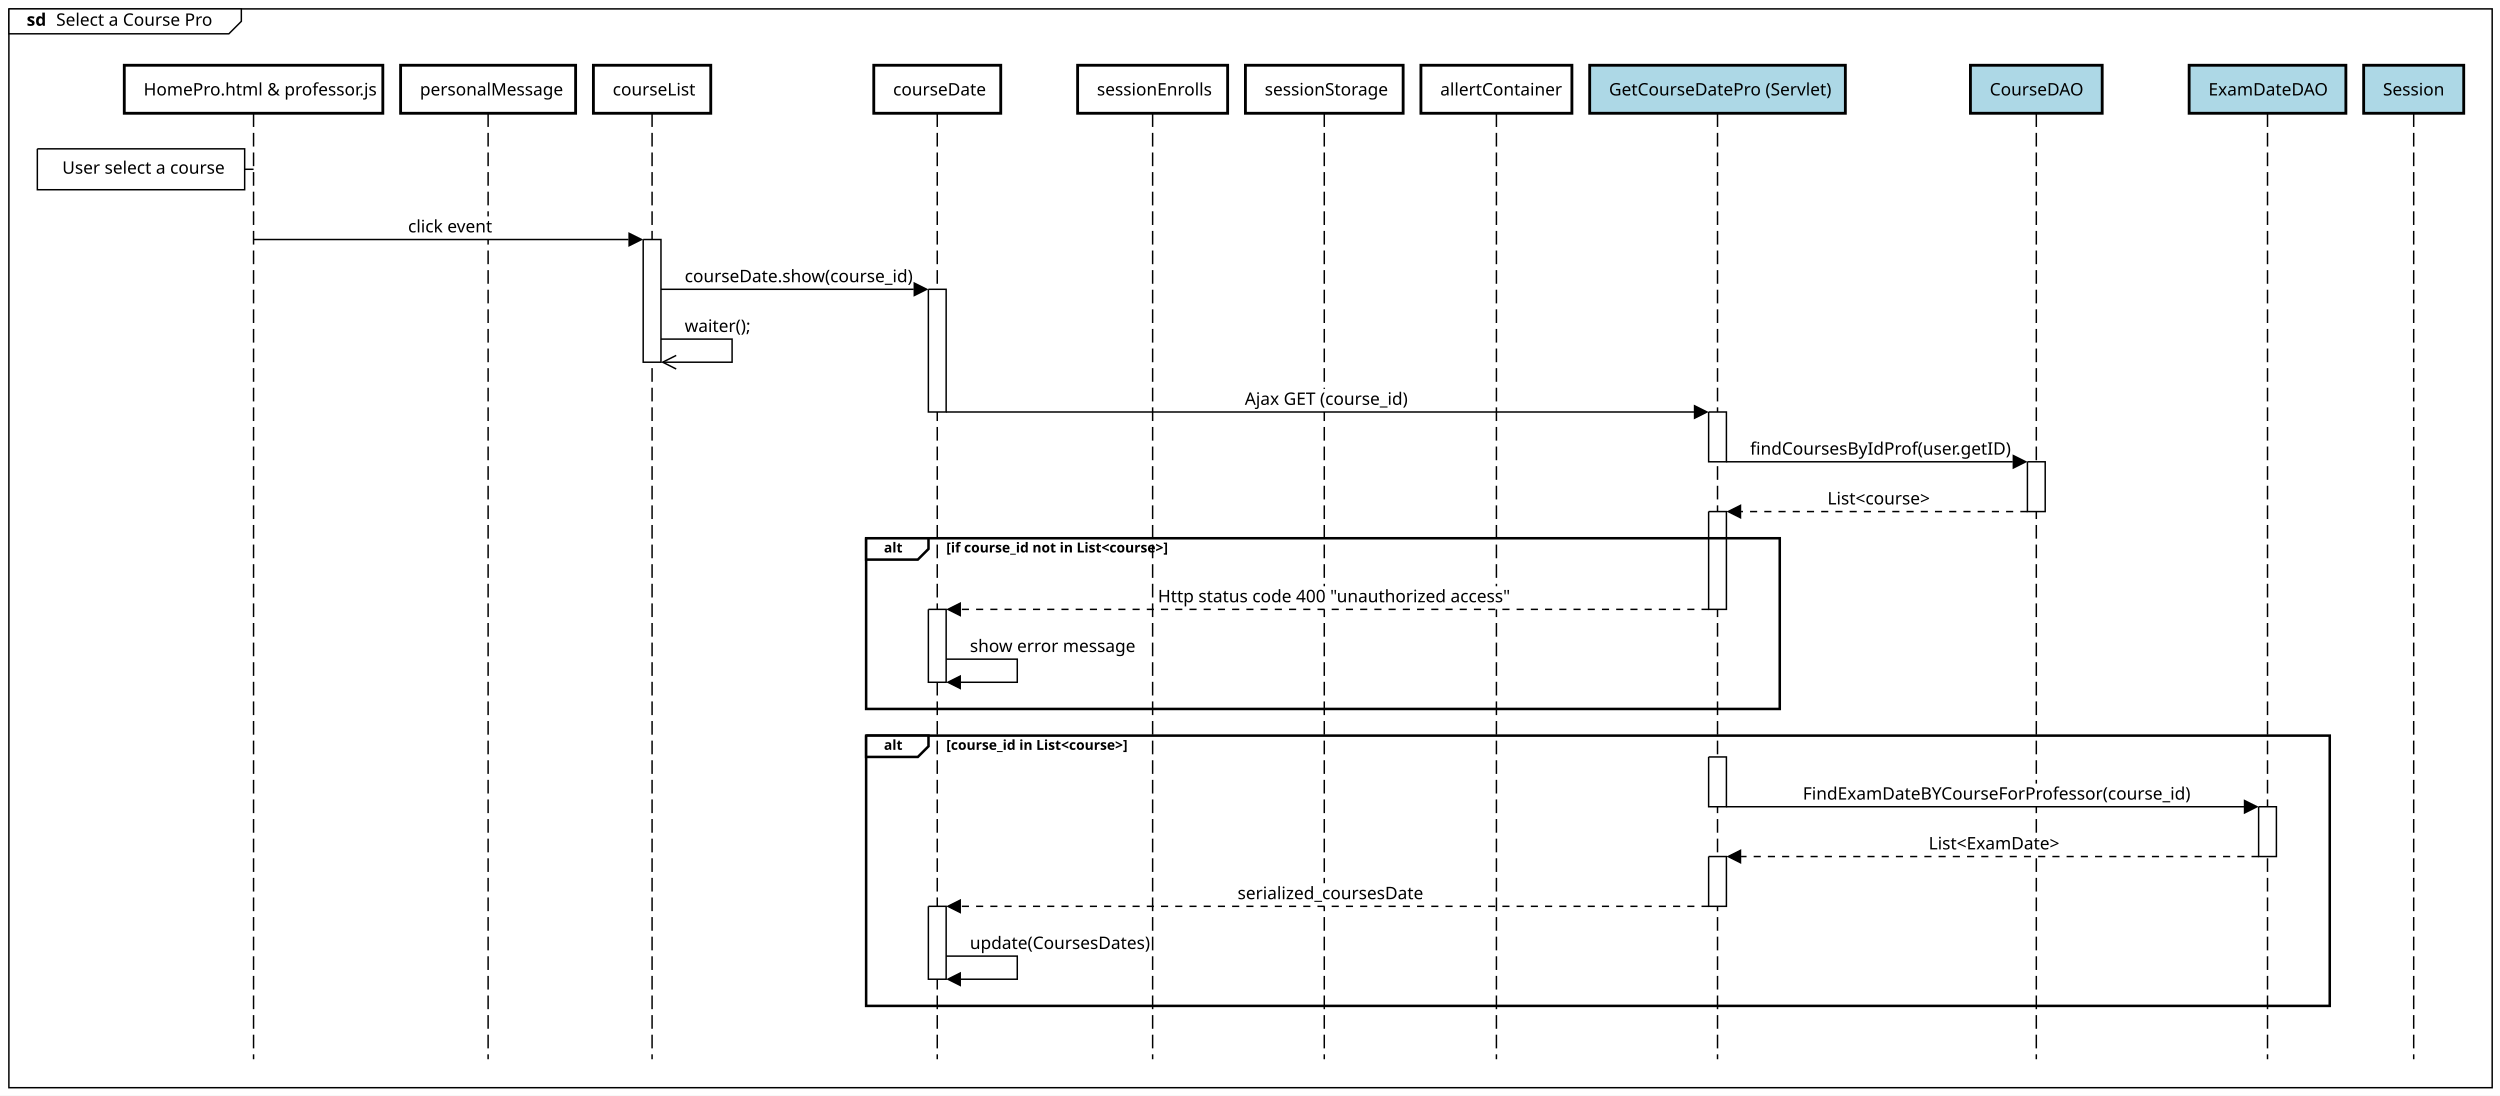
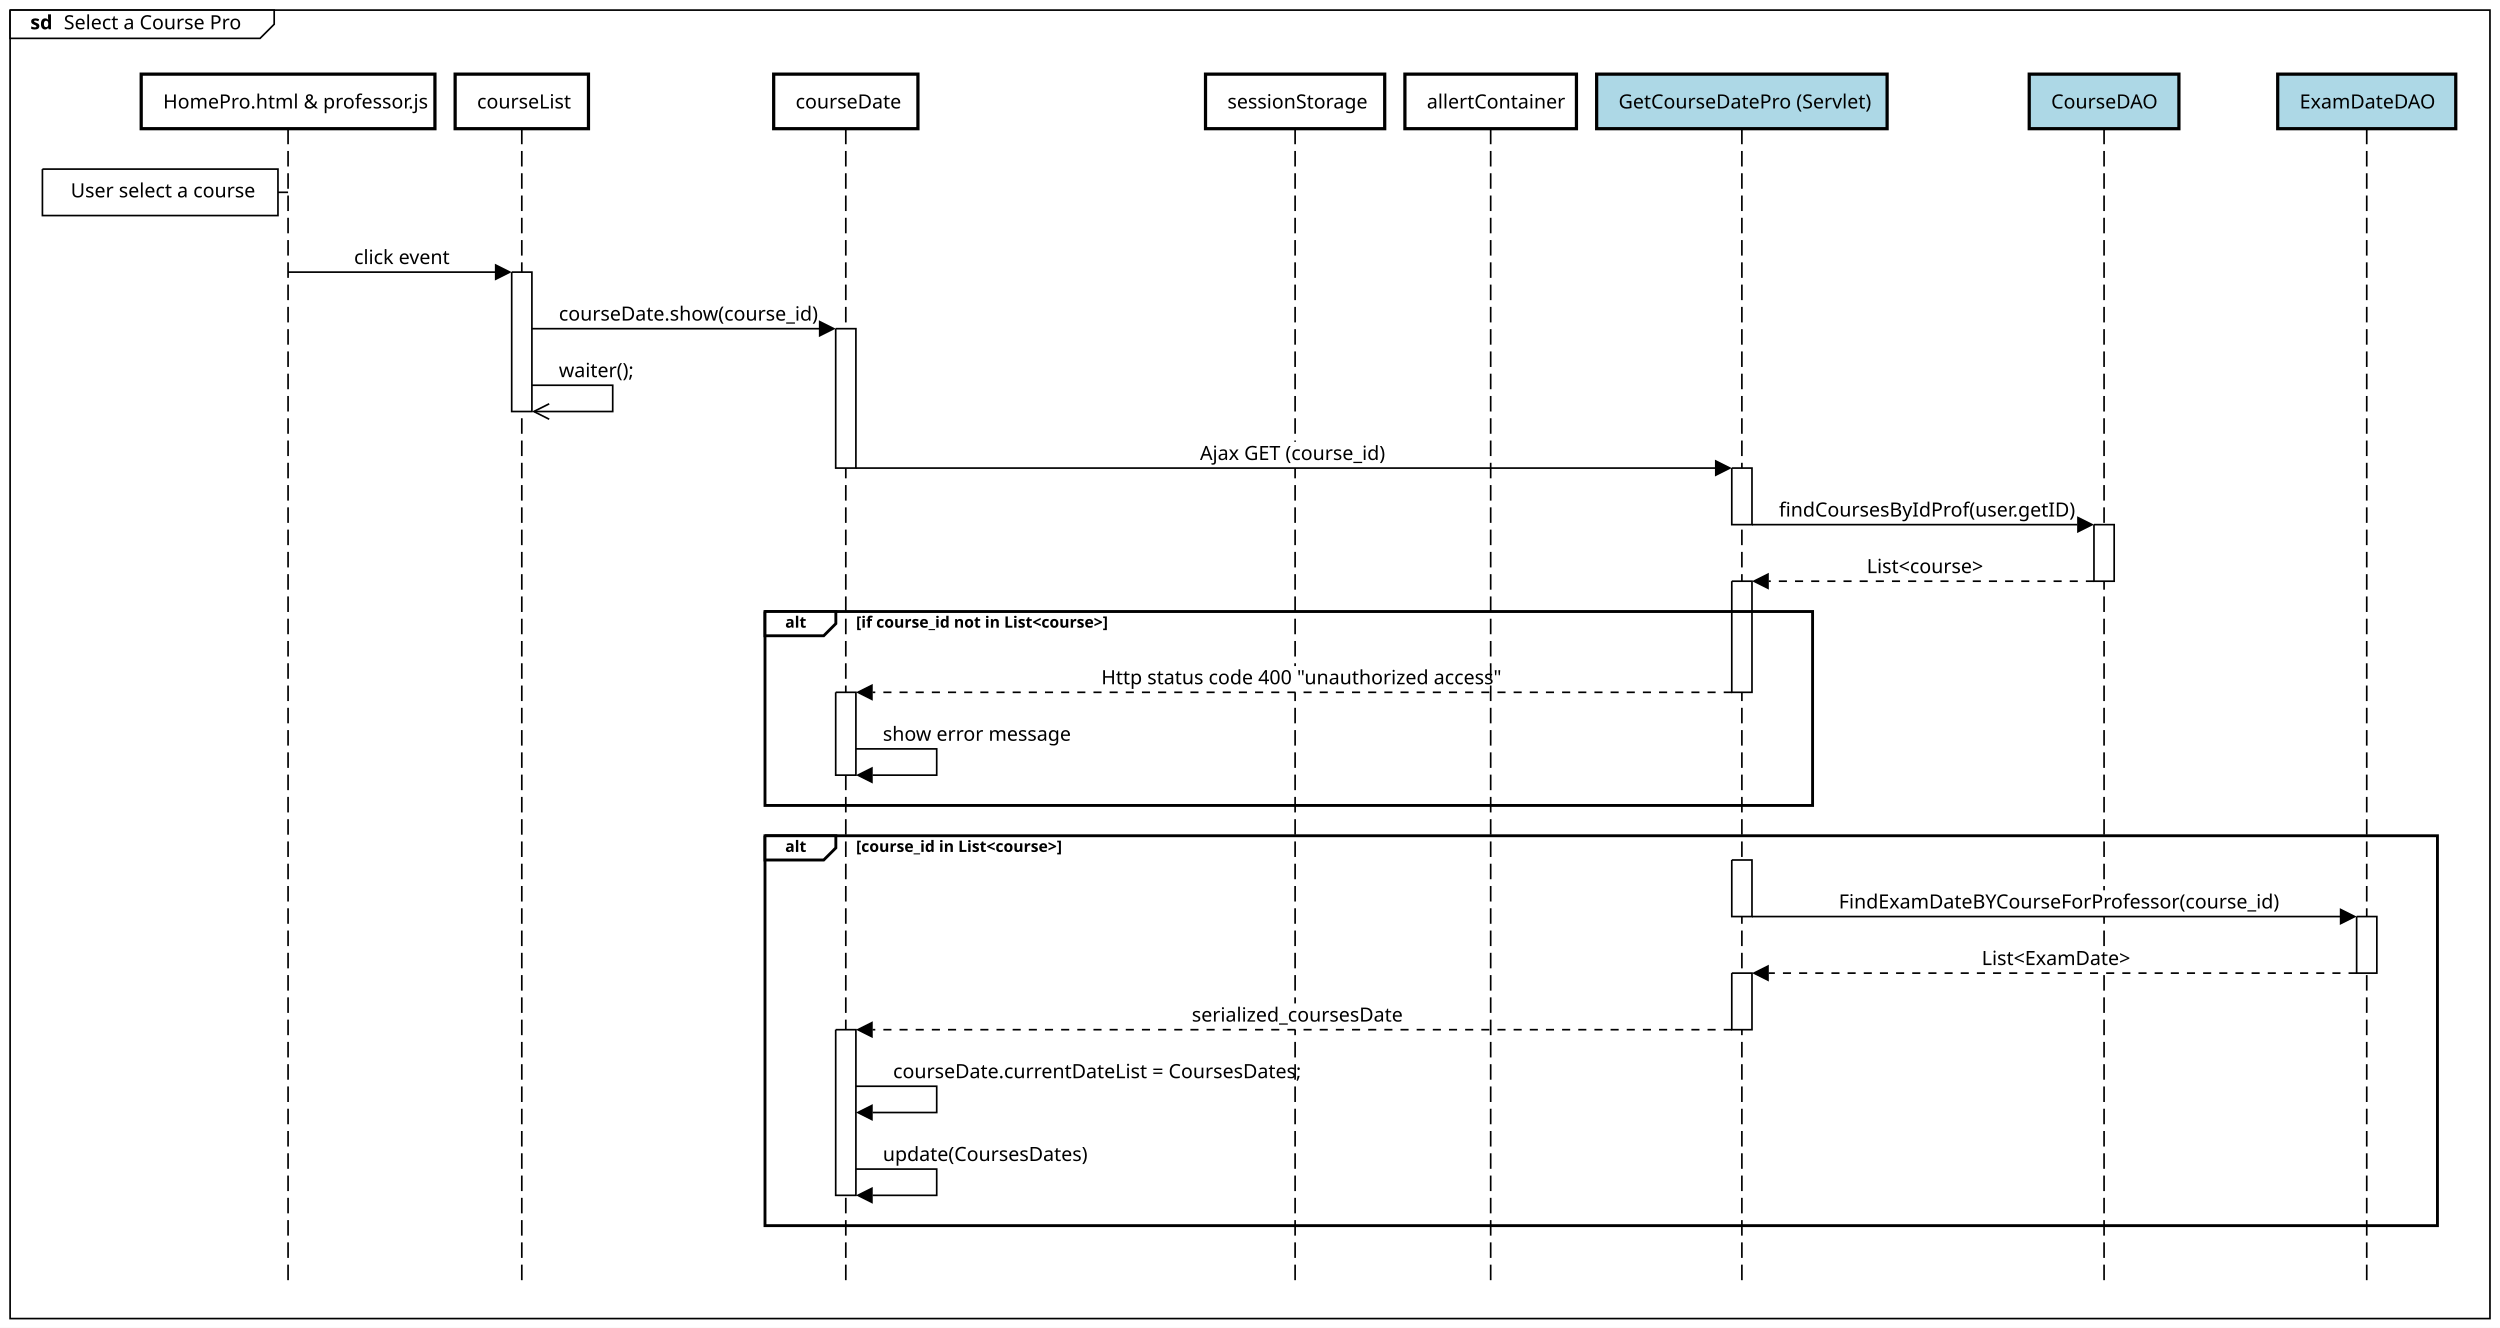
- <svg xmlns="http://www.w3.org/2000/svg" version="1.1" width="2120" height="929">
+ <svg xmlns="http://www.w3.org/2000/svg" version="1.1" width="1866" height="991">
  <defs />
  <g>
    <g />
    <g />
    <g />
    <g />
    <g />
    <g />
    <g />
    <g />
    <g />
    <g />
    <g />
    <g />
    <g />
+     <g />
    <g>
-       <rect fill="white" stroke="none" x="0" y="0" width="2120" height="929" />
+       <rect fill="white" stroke="none" x="0" y="0" width="1866" height="991" />
    </g>
    <g />
    <g>
-       <path fill="none" stroke="black" paint-order="fill stroke markers" d=" M 215.013 96.051 L 215.013 898.235" stroke-miterlimit="10" stroke-width="1.257" stroke-dasharray="11.599,5.026" />
-       <path fill="none" stroke="black" paint-order="fill stroke markers" d=" M 413.919 96.051 L 413.919 898.235" stroke-miterlimit="10" stroke-width="1.257" stroke-dasharray="11.599,5.026" />
-       <path fill="none" stroke="black" paint-order="fill stroke markers" d=" M 552.962 96.051 L 552.962 898.235" stroke-miterlimit="10" stroke-width="1.257" stroke-dasharray="11.599,5.026" />
-       <path fill="none" stroke="black" paint-order="fill stroke markers" d=" M 794.795 96.051 L 794.795 898.235" stroke-miterlimit="10" stroke-width="1.257" stroke-dasharray="11.599,5.026" />
-       <path fill="none" stroke="black" paint-order="fill stroke markers" d=" M 977.429 96.051 L 977.429 898.235" stroke-miterlimit="10" stroke-width="1.257" stroke-dasharray="11.599,5.026" />
-       <path fill="none" stroke="black" paint-order="fill stroke markers" d=" M 1122.988 96.051 L 1122.988 898.235" stroke-miterlimit="10" stroke-width="1.257" stroke-dasharray="11.599,5.026" />
-       <path fill="none" stroke="black" paint-order="fill stroke markers" d=" M 1268.958 96.051 L 1268.958 898.235" stroke-miterlimit="10" stroke-width="1.257" stroke-dasharray="11.599,5.026" />
-       <path fill="none" stroke="black" paint-order="fill stroke markers" d=" M 1456.457 96.051 L 1456.457 898.235" stroke-miterlimit="10" stroke-width="1.257" stroke-dasharray="11.599,5.026" />
-       <path fill="none" stroke="black" paint-order="fill stroke markers" d=" M 1726.794 96.051 L 1726.794 898.235" stroke-miterlimit="10" stroke-width="1.257" stroke-dasharray="11.599,5.026" />
-       <path fill="none" stroke="black" paint-order="fill stroke markers" d=" M 1922.849 96.051 L 1922.849 898.235" stroke-miterlimit="10" stroke-width="1.257" stroke-dasharray="11.599,5.026" />
-       <path fill="none" stroke="black" paint-order="fill stroke markers" d=" M 2046.81 96.051 L 2046.81 898.235" stroke-miterlimit="10" stroke-width="1.257" stroke-dasharray="11.599,5.026" />
+       <path fill="none" stroke="black" paint-order="fill stroke markers" d=" M 215.013 96.051 L 215.013 960.058" stroke-miterlimit="10" stroke-width="1.257" stroke-dasharray="11.599,5.026" />
+       <path fill="none" stroke="black" paint-order="fill stroke markers" d=" M 389.473 96.051 L 389.473 960.058" stroke-miterlimit="10" stroke-width="1.257" stroke-dasharray="11.599,5.026" />
+       <path fill="none" stroke="black" paint-order="fill stroke markers" d=" M 631.306 96.051 L 631.306 960.058" stroke-miterlimit="10" stroke-width="1.257" stroke-dasharray="11.599,5.026" />
+       <path fill="none" stroke="black" paint-order="fill stroke markers" d=" M 966.671 96.051 L 966.671 960.058" stroke-miterlimit="10" stroke-width="1.257" stroke-dasharray="11.599,5.026" />
+       <path fill="none" stroke="black" paint-order="fill stroke markers" d=" M 1112.641 96.051 L 1112.641 960.058" stroke-miterlimit="10" stroke-width="1.257" stroke-dasharray="11.599,5.026" />
+       <path fill="none" stroke="black" paint-order="fill stroke markers" d=" M 1300.14 96.051 L 1300.14 960.058" stroke-miterlimit="10" stroke-width="1.257" stroke-dasharray="11.599,5.026" />
+       <path fill="none" stroke="black" paint-order="fill stroke markers" d=" M 1570.477 96.051 L 1570.477 960.058" stroke-miterlimit="10" stroke-width="1.257" stroke-dasharray="11.599,5.026" />
+       <path fill="none" stroke="black" paint-order="fill stroke markers" d=" M 1766.532 96.051 L 1766.532 960.058" stroke-miterlimit="10" stroke-width="1.257" stroke-dasharray="11.599,5.026" />
    </g>
    <g>
      <path fill="none" stroke="none" />
      <g>
        <path fill="white" stroke="black" paint-order="fill stroke markers" d=" M 105.391 55.339 L 324.635 55.339 L 324.635 96.051 L 105.391 96.051 L 105.391 55.339 Z" stroke-miterlimit="10" stroke-width="2.413" stroke-dasharray="" />
      </g>
      <g>
        <g />
        <text fill="black" stroke="none" font-family="sans-serif" font-size="11pt" font-style="normal" font-weight="normal" text-decoration="normal" x="121.751" y="80.972" text-anchor="start" dominant-baseline="alphabetic" xml:space="preserve">HomePro.html &amp; professor.js</text>
      </g>
      <path fill="none" stroke="none" />
      <g>
-         <path fill="white" stroke="black" paint-order="fill stroke markers" d=" M 339.713 55.339 L 488.124 55.339 L 488.124 96.051 L 339.713 96.051 L 339.713 55.339 Z" stroke-miterlimit="10" stroke-width="2.413" stroke-dasharray="" />
-       </g>
-       <g>
-         <g />
-         <text fill="black" stroke="none" font-family="sans-serif" font-size="11pt" font-style="normal" font-weight="normal" text-decoration="normal" x="356.074" y="80.972" text-anchor="start" dominant-baseline="alphabetic" xml:space="preserve">personalMessage</text>
-       </g>
-       <path fill="none" stroke="none" />
-       <g>
-         <path fill="white" stroke="black" paint-order="fill stroke markers" d=" M 503.203 55.339 L 602.721 55.339 L 602.721 96.051 L 503.203 96.051 L 503.203 55.339 Z" stroke-miterlimit="10" stroke-width="2.413" stroke-dasharray="" />
-       </g>
-       <g>
-         <g />
-         <text fill="black" stroke="none" font-family="sans-serif" font-size="11pt" font-style="normal" font-weight="normal" text-decoration="normal" x="519.563" y="80.972" text-anchor="start" dominant-baseline="alphabetic" xml:space="preserve">courseList</text>
-       </g>
-       <path fill="none" stroke="none" />
-       <g>
-         <path fill="white" stroke="black" paint-order="fill stroke markers" d=" M 740.961 55.339 L 848.63 55.339 L 848.63 96.051 L 740.961 96.051 L 740.961 55.339 Z" stroke-miterlimit="10" stroke-width="2.413" stroke-dasharray="" />
-       </g>
-       <g>
-         <g />
-         <text fill="black" stroke="none" font-family="sans-serif" font-size="11pt" font-style="normal" font-weight="normal" text-decoration="normal" x="757.321" y="80.972" text-anchor="start" dominant-baseline="alphabetic" xml:space="preserve">courseDate</text>
-       </g>
-       <path fill="none" stroke="none" />
-       <g>
-         <path fill="white" stroke="black" paint-order="fill stroke markers" d=" M 913.822 55.339 L 1041.035 55.339 L 1041.035 96.051 L 913.822 96.051 L 913.822 55.339 Z" stroke-miterlimit="10" stroke-width="2.413" stroke-dasharray="" />
-       </g>
-       <g>
-         <g />
-         <text fill="black" stroke="none" font-family="sans-serif" font-size="11pt" font-style="normal" font-weight="normal" text-decoration="normal" x="930.182" y="80.972" text-anchor="start" dominant-baseline="alphabetic" xml:space="preserve">sessionEnrolls</text>
-       </g>
-       <path fill="none" stroke="none" />
-       <g>
-         <path fill="white" stroke="black" paint-order="fill stroke markers" d=" M 1056.114 55.339 L 1189.861 55.339 L 1189.861 96.051 L 1056.114 96.051 L 1056.114 55.339 Z" stroke-miterlimit="10" stroke-width="2.413" stroke-dasharray="" />
-       </g>
-       <g>
-         <g />
-         <text fill="black" stroke="none" font-family="sans-serif" font-size="11pt" font-style="normal" font-weight="normal" text-decoration="normal" x="1072.474" y="80.972" text-anchor="start" dominant-baseline="alphabetic" xml:space="preserve">sessionStorage</text>
-       </g>
-       <path fill="none" stroke="none" />
-       <g>
-         <path fill="white" stroke="black" paint-order="fill stroke markers" d=" M 1204.94 55.339 L 1332.976 55.339 L 1332.976 96.051 L 1204.94 96.051 L 1204.94 55.339 Z" stroke-miterlimit="10" stroke-width="2.413" stroke-dasharray="" />
-       </g>
-       <g>
-         <g />
-         <text fill="black" stroke="none" font-family="sans-serif" font-size="11pt" font-style="normal" font-weight="normal" text-decoration="normal" x="1221.3" y="80.972" text-anchor="start" dominant-baseline="alphabetic" xml:space="preserve">allertContainer</text>
-       </g>
-       <path fill="none" stroke="none" />
-       <g>
-         <path fill="lightblue" stroke="black" paint-order="fill stroke markers" d=" M 1348.055 55.339 L 1564.859 55.339 L 1564.859 96.051 L 1348.055 96.051 L 1348.055 55.339 Z" stroke-miterlimit="10" stroke-width="2.413" stroke-dasharray="" />
-       </g>
-       <g>
-         <g />
-         <text fill="black" stroke="none" font-family="sans-serif" font-size="11pt" font-style="normal" font-weight="normal" text-decoration="normal" x="1364.415" y="80.972" text-anchor="start" dominant-baseline="alphabetic" xml:space="preserve">GetCourseDatePro (Servlet)</text>
-       </g>
-       <path fill="none" stroke="none" />
-       <g>
-         <path fill="lightblue" stroke="black" paint-order="fill stroke markers" d=" M 1670.931 55.339 L 1782.658 55.339 L 1782.658 96.051 L 1670.931 96.051 L 1670.931 55.339 Z" stroke-miterlimit="10" stroke-width="2.413" stroke-dasharray="" />
-       </g>
-       <g>
-         <g />
-         <text fill="black" stroke="none" font-family="sans-serif" font-size="11pt" font-style="normal" font-weight="normal" text-decoration="normal" x="1687.291" y="80.972" text-anchor="start" dominant-baseline="alphabetic" xml:space="preserve">CourseDAO</text>
-       </g>
-       <path fill="none" stroke="none" />
-       <g>
-         <path fill="lightblue" stroke="black" paint-order="fill stroke markers" d=" M 1856.398 55.339 L 1989.301 55.339 L 1989.301 96.051 L 1856.398 96.051 L 1856.398 55.339 Z" stroke-miterlimit="10" stroke-width="2.413" stroke-dasharray="" />
-       </g>
-       <g>
-         <g />
-         <text fill="black" stroke="none" font-family="sans-serif" font-size="11pt" font-style="normal" font-weight="normal" text-decoration="normal" x="1872.758" y="80.972" text-anchor="start" dominant-baseline="alphabetic" xml:space="preserve">ExamDateDAO</text>
-       </g>
-       <path fill="none" stroke="none" />
-       <g>
-         <path fill="lightblue" stroke="black" paint-order="fill stroke markers" d=" M 2004.379 55.339 L 2089.241 55.339 L 2089.241 96.051 L 2004.379 96.051 L 2004.379 55.339 Z" stroke-miterlimit="10" stroke-width="2.413" stroke-dasharray="" />
-       </g>
-       <g>
-         <g />
-         <text fill="black" stroke="none" font-family="sans-serif" font-size="11pt" font-style="normal" font-weight="normal" text-decoration="normal" x="2020.74" y="80.972" text-anchor="start" dominant-baseline="alphabetic" xml:space="preserve">Session</text>
+         <path fill="white" stroke="black" paint-order="fill stroke markers" d=" M 339.713 55.339 L 439.232 55.339 L 439.232 96.051 L 339.713 96.051 L 339.713 55.339 Z" stroke-miterlimit="10" stroke-width="2.413" stroke-dasharray="" />
+       </g>
+       <g>
+         <g />
+         <text fill="black" stroke="none" font-family="sans-serif" font-size="11pt" font-style="normal" font-weight="normal" text-decoration="normal" x="356.074" y="80.972" text-anchor="start" dominant-baseline="alphabetic" xml:space="preserve">courseList</text>
+       </g>
+       <path fill="none" stroke="none" />
+       <g>
+         <path fill="white" stroke="black" paint-order="fill stroke markers" d=" M 577.471 55.339 L 685.141 55.339 L 685.141 96.051 L 577.471 96.051 L 577.471 55.339 Z" stroke-miterlimit="10" stroke-width="2.413" stroke-dasharray="" />
+       </g>
+       <g>
+         <g />
+         <text fill="black" stroke="none" font-family="sans-serif" font-size="11pt" font-style="normal" font-weight="normal" text-decoration="normal" x="593.832" y="80.972" text-anchor="start" dominant-baseline="alphabetic" xml:space="preserve">courseDate</text>
+       </g>
+       <path fill="none" stroke="none" />
+       <g>
+         <path fill="white" stroke="black" paint-order="fill stroke markers" d=" M 899.797 55.339 L 1033.544 55.339 L 1033.544 96.051 L 899.797 96.051 L 899.797 55.339 Z" stroke-miterlimit="10" stroke-width="2.413" stroke-dasharray="" />
+       </g>
+       <g>
+         <g />
+         <text fill="black" stroke="none" font-family="sans-serif" font-size="11pt" font-style="normal" font-weight="normal" text-decoration="normal" x="916.158" y="80.972" text-anchor="start" dominant-baseline="alphabetic" xml:space="preserve">sessionStorage</text>
+       </g>
+       <path fill="none" stroke="none" />
+       <g>
+         <path fill="white" stroke="black" paint-order="fill stroke markers" d=" M 1048.623 55.339 L 1176.659 55.339 L 1176.659 96.051 L 1048.623 96.051 L 1048.623 55.339 Z" stroke-miterlimit="10" stroke-width="2.413" stroke-dasharray="" />
+       </g>
+       <g>
+         <g />
+         <text fill="black" stroke="none" font-family="sans-serif" font-size="11pt" font-style="normal" font-weight="normal" text-decoration="normal" x="1064.983" y="80.972" text-anchor="start" dominant-baseline="alphabetic" xml:space="preserve">allertContainer</text>
+       </g>
+       <path fill="none" stroke="none" />
+       <g>
+         <path fill="lightblue" stroke="black" paint-order="fill stroke markers" d=" M 1191.738 55.339 L 1408.542 55.339 L 1408.542 96.051 L 1191.738 96.051 L 1191.738 55.339 Z" stroke-miterlimit="10" stroke-width="2.413" stroke-dasharray="" />
+       </g>
+       <g>
+         <g />
+         <text fill="black" stroke="none" font-family="sans-serif" font-size="11pt" font-style="normal" font-weight="normal" text-decoration="normal" x="1208.098" y="80.972" text-anchor="start" dominant-baseline="alphabetic" xml:space="preserve">GetCourseDatePro (Servlet)</text>
+       </g>
+       <path fill="none" stroke="none" />
+       <g>
+         <path fill="lightblue" stroke="black" paint-order="fill stroke markers" d=" M 1514.614 55.339 L 1626.341 55.339 L 1626.341 96.051 L 1514.614 96.051 L 1514.614 55.339 Z" stroke-miterlimit="10" stroke-width="2.413" stroke-dasharray="" />
+       </g>
+       <g>
+         <g />
+         <text fill="black" stroke="none" font-family="sans-serif" font-size="11pt" font-style="normal" font-weight="normal" text-decoration="normal" x="1530.974" y="80.972" text-anchor="start" dominant-baseline="alphabetic" xml:space="preserve">CourseDAO</text>
+       </g>
+       <path fill="none" stroke="none" />
+       <g>
+         <path fill="lightblue" stroke="black" paint-order="fill stroke markers" d=" M 1700.081 55.339 L 1832.984 55.339 L 1832.984 96.051 L 1700.081 96.051 L 1700.081 55.339 Z" stroke-miterlimit="10" stroke-width="2.413" stroke-dasharray="" />
+       </g>
+       <g>
+         <g />
+         <text fill="black" stroke="none" font-family="sans-serif" font-size="11pt" font-style="normal" font-weight="normal" text-decoration="normal" x="1716.441" y="80.972" text-anchor="start" dominant-baseline="alphabetic" xml:space="preserve">ExamDateDAO</text>
      </g>
    </g>
    <g>
-       <path fill="white" stroke="black" paint-order="fill stroke markers" d=" M 545.422 203.109 L 560.501 203.109 L 560.501 307.152 L 545.422 307.152 L 545.422 203.109" stroke-miterlimit="10" stroke-width="1.257" stroke-dasharray="" />
-       <path fill="white" stroke="black" paint-order="fill stroke markers" d=" M 787.256 245.33 L 802.335 245.33 L 802.335 349.372 L 787.256 349.372 L 787.256 245.33" stroke-miterlimit="10" stroke-width="1.257" stroke-dasharray="" />
-       <path fill="white" stroke="black" paint-order="fill stroke markers" d=" M 1448.918 349.372 L 1463.996 349.372 L 1463.996 391.593 L 1448.918 391.593 L 1448.918 349.372" stroke-miterlimit="10" stroke-width="1.257" stroke-dasharray="" />
-       <path fill="white" stroke="black" paint-order="fill stroke markers" d=" M 1719.255 391.593 L 1734.333 391.593 L 1734.333 433.813 L 1719.255 433.813 L 1719.255 391.593" stroke-miterlimit="10" stroke-width="1.257" stroke-dasharray="" />
-       <path fill="white" stroke="black" paint-order="fill stroke markers" d=" M 1448.918 433.813 L 1463.996 433.813 L 1463.996 516.745 L 1448.918 516.745 L 1448.918 433.813" stroke-miterlimit="10" stroke-width="1.257" stroke-dasharray="" />
-       <path fill="white" stroke="black" paint-order="fill stroke markers" d=" M 787.256 516.745 L 802.335 516.745 L 802.335 578.568 L 787.256 578.568 L 787.256 516.745" stroke-miterlimit="10" stroke-width="1.257" stroke-dasharray="" />
-       <path fill="white" stroke="black" paint-order="fill stroke markers" d=" M 1448.918 641.898 L 1463.996 641.898 L 1463.996 684.118 L 1448.918 684.118 L 1448.918 641.898" stroke-miterlimit="10" stroke-width="1.257" stroke-dasharray="" />
-       <path fill="white" stroke="black" paint-order="fill stroke markers" d=" M 1915.31 684.118 L 1930.389 684.118 L 1930.389 726.339 L 1915.31 726.339 L 1915.31 684.118" stroke-miterlimit="10" stroke-width="1.257" stroke-dasharray="" />
-       <path fill="white" stroke="black" paint-order="fill stroke markers" d=" M 1448.918 726.339 L 1463.996 726.339 L 1463.996 768.559 L 1448.918 768.559 L 1448.918 726.339" stroke-miterlimit="10" stroke-width="1.257" stroke-dasharray="" />
-       <path fill="white" stroke="black" paint-order="fill stroke markers" d=" M 787.256 768.559 L 802.335 768.559 L 802.335 830.381 L 787.256 830.381 L 787.256 768.559" stroke-miterlimit="10" stroke-width="1.257" stroke-dasharray="" />
-       <g>
-         <g />
-         <g />
-         <path fill="none" stroke="black" paint-order="fill stroke markers" d=" M 7.539 7.539 L 2113.367 7.539 L 2113.367 922.361 L 7.539 922.361 L 7.539 7.539 Z" stroke-miterlimit="10" stroke-width="1.257" stroke-dasharray="" />
+       <path fill="white" stroke="black" paint-order="fill stroke markers" d=" M 381.933 203.109 L 397.012 203.109 L 397.012 307.152 L 381.933 307.152 L 381.933 203.109" stroke-miterlimit="10" stroke-width="1.257" stroke-dasharray="" />
+       <path fill="white" stroke="black" paint-order="fill stroke markers" d=" M 623.767 245.33 L 638.845 245.33 L 638.845 349.372 L 623.767 349.372 L 623.767 245.33" stroke-miterlimit="10" stroke-width="1.257" stroke-dasharray="" />
+       <path fill="white" stroke="black" paint-order="fill stroke markers" d=" M 1292.601 349.372 L 1307.679 349.372 L 1307.679 391.593 L 1292.601 391.593 L 1292.601 349.372" stroke-miterlimit="10" stroke-width="1.257" stroke-dasharray="" />
+       <path fill="white" stroke="black" paint-order="fill stroke markers" d=" M 1562.938 391.593 L 1578.017 391.593 L 1578.017 433.813 L 1562.938 433.813 L 1562.938 391.593" stroke-miterlimit="10" stroke-width="1.257" stroke-dasharray="" />
+       <path fill="white" stroke="black" paint-order="fill stroke markers" d=" M 1292.601 433.813 L 1307.679 433.813 L 1307.679 516.745 L 1292.601 516.745 L 1292.601 433.813" stroke-miterlimit="10" stroke-width="1.257" stroke-dasharray="" />
+       <path fill="white" stroke="black" paint-order="fill stroke markers" d=" M 623.767 516.745 L 638.845 516.745 L 638.845 578.568 L 623.767 578.568 L 623.767 516.745" stroke-miterlimit="10" stroke-width="1.257" stroke-dasharray="" />
+       <path fill="white" stroke="black" paint-order="fill stroke markers" d=" M 1292.601 641.898 L 1307.679 641.898 L 1307.679 684.118 L 1292.601 684.118 L 1292.601 641.898" stroke-miterlimit="10" stroke-width="1.257" stroke-dasharray="" />
+       <path fill="white" stroke="black" paint-order="fill stroke markers" d=" M 1758.993 684.118 L 1774.072 684.118 L 1774.072 726.339 L 1758.993 726.339 L 1758.993 684.118" stroke-miterlimit="10" stroke-width="1.257" stroke-dasharray="" />
+       <path fill="white" stroke="black" paint-order="fill stroke markers" d=" M 1292.601 726.339 L 1307.679 726.339 L 1307.679 768.559 L 1292.601 768.559 L 1292.601 726.339" stroke-miterlimit="10" stroke-width="1.257" stroke-dasharray="" />
+       <path fill="white" stroke="black" paint-order="fill stroke markers" d=" M 623.767 768.559 L 638.845 768.559 L 638.845 892.204 L 623.767 892.204 L 623.767 768.559" stroke-miterlimit="10" stroke-width="1.257" stroke-dasharray="" />
+       <g>
+         <g />
+         <g />
+         <path fill="none" stroke="black" paint-order="fill stroke markers" d=" M 7.539 7.539 L 1858.512 7.539 L 1858.512 984.183 L 7.539 984.183 L 7.539 7.539 Z" stroke-miterlimit="10" stroke-width="1.257" stroke-dasharray="" />
        <path fill="white" stroke="black" paint-order="fill stroke markers" d=" M 7.539 7.539 L 7.539 28.649 L 194.099 28.649 L 204.654 18.094 L 204.654 7.539 L 7.539 7.539" stroke-miterlimit="10" stroke-width="1.257" stroke-dasharray="" />
        <text fill="black" stroke="none" font-family="sans-serif" font-size="11pt" font-style="normal" font-weight="bold" text-decoration="normal" x="22.618" y="21.864" text-anchor="start" dominant-baseline="alphabetic" xml:space="preserve">sd</text>
        <text fill="black" stroke="none" font-family="sans-serif" font-size="11pt" font-style="normal" font-weight="normal" text-decoration="normal" x="43.794" y="21.864" text-anchor="start" dominant-baseline="alphabetic" xml:space="preserve"> Select a Course Pro</text>
      </g>
      <path fill="white" stroke="black" paint-order="fill stroke markers" d=" M 215.013 143.549 L 207.473 143.549 M 31.665 126.208 L 207.473 126.208 L 207.473 160.889 L 31.665 160.889 L 31.665 126.208" stroke-miterlimit="10" stroke-width="1.257" stroke-dasharray="" />
      <g>
        <text fill="black" stroke="none" font-family="sans-serif" font-size="11pt" font-style="normal" font-weight="normal" text-decoration="normal" x="52.775" y="147.318" text-anchor="start" dominant-baseline="alphabetic" xml:space="preserve">User select a course</text>
      </g>
      <g>
        <g>
-           <rect fill="white" stroke="none" x="343.745" y="183.507" width="72.946" height="19.602" />
-         </g>
-         <text fill="black" stroke="none" font-family="sans-serif" font-size="11pt" font-style="normal" font-weight="normal" text-decoration="normal" x="346.007" y="197.078" text-anchor="start" dominant-baseline="alphabetic" xml:space="preserve">click event</text>
-       </g>
-       <g>
-         <path fill="none" stroke="black" paint-order="fill stroke markers" d=" M 215.013 203.109 L 533.008 203.109" stroke-miterlimit="10" stroke-width="1.257" stroke-dasharray="" />
-         <g transform="translate(545.4224,203.1094) translate(-545.4224,-203.1094)">
-           <path fill="black" stroke="none" paint-order="stroke fill markers" d=" M 532.857 196.827 L 545.422 203.109 L 532.857 209.392 Z" />
-         </g>
-       </g>
-       <g>
-         <g>
-           <rect fill="white" stroke="none" x="578.344" y="225.727" width="191.069" height="19.602" />
-         </g>
-         <text fill="black" stroke="none" font-family="sans-serif" font-size="11pt" font-style="normal" font-weight="normal" text-decoration="normal" x="580.606" y="239.298" text-anchor="start" dominant-baseline="alphabetic" xml:space="preserve">courseDate.show(course_id)</text>
-       </g>
-       <g>
-         <path fill="none" stroke="black" paint-order="fill stroke markers" d=" M 560.501 245.33 L 774.841 245.33" stroke-miterlimit="10" stroke-width="1.257" stroke-dasharray="" />
-         <g transform="translate(787.256,245.3296) translate(-787.256,-245.3296)">
-           <path fill="black" stroke="none" paint-order="stroke fill markers" d=" M 774.69 239.047 L 787.256 245.33 L 774.69 251.612 Z" />
-         </g>
-       </g>
-       <g>
-         <g>
-           <rect fill="white" stroke="none" x="578.344" y="267.948" width="57.452" height="19.602" />
-         </g>
-         <text fill="black" stroke="none" font-family="sans-serif" font-size="11pt" font-style="normal" font-weight="normal" text-decoration="normal" x="580.606" y="281.518" text-anchor="start" dominant-baseline="alphabetic" xml:space="preserve">waiter();</text>
-       </g>
-       <g>
-         <path fill="none" stroke="black" paint-order="fill stroke markers" d=" M 560.501 287.55 L 620.816 287.55 L 620.816 307.152 L 562.386 307.152" stroke-miterlimit="10" stroke-width="1.257" stroke-dasharray="" />
-         <g transform="translate(560.5011,307.1521) translate(-560.5011,-307.1521)">
-           <path fill="none" stroke="black" paint-order="fill stroke markers" d=" M 573.42 301.389 L 561.914 307.152 L 573.42 312.915" stroke-miterlimit="10" stroke-width="1.257" />
-         </g>
-       </g>
-       <g>
-         <g>
-           <rect fill="white" stroke="none" x="1053.318" y="329.77" width="144.617" height="19.602" />
-         </g>
-         <text fill="black" stroke="none" font-family="sans-serif" font-size="11pt" font-style="normal" font-weight="normal" text-decoration="normal" x="1055.58" y="343.341" text-anchor="start" dominant-baseline="alphabetic" xml:space="preserve">Ajax GET (course_id)</text>
-       </g>
-       <g>
-         <path fill="none" stroke="black" paint-order="fill stroke markers" d=" M 802.335 349.372 L 1436.503 349.372" stroke-miterlimit="10" stroke-width="1.257" stroke-dasharray="" />
-         <g transform="translate(1448.918,349.3723) translate(-1448.918,-349.3723)">
-           <path fill="black" stroke="none" paint-order="stroke fill markers" d=" M 1436.352 343.09 L 1448.918 349.372 L 1436.352 355.655 Z" />
-         </g>
-       </g>
-       <g>
-         <g>
-           <rect fill="white" stroke="none" x="1481.839" y="371.99" width="219.572" height="19.602" />
-         </g>
-         <text fill="black" stroke="none" font-family="sans-serif" font-size="11pt" font-style="normal" font-weight="normal" text-decoration="normal" x="1484.101" y="385.561" text-anchor="start" dominant-baseline="alphabetic" xml:space="preserve">findCoursesByIdProf(user.getID) </text>
-       </g>
-       <g>
-         <path fill="none" stroke="black" paint-order="fill stroke markers" d=" M 1463.996 391.593 L 1706.84 391.593" stroke-miterlimit="10" stroke-width="1.257" stroke-dasharray="" />
-         <g transform="translate(1719.255,391.5925) translate(-1719.255,-391.5925)">
-           <path fill="black" stroke="none" paint-order="stroke fill markers" d=" M 1706.689 385.31 L 1719.255 391.593 L 1706.689 397.875 Z" />
-         </g>
-       </g>
-       <g>
-         <g>
-           <rect fill="white" stroke="none" x="1547.406" y="414.21" width="88.439" height="19.602" />
-         </g>
-         <text fill="black" stroke="none" font-family="sans-serif" font-size="11pt" font-style="normal" font-weight="normal" text-decoration="normal" x="1549.668" y="427.781" text-anchor="start" dominant-baseline="alphabetic" xml:space="preserve">List&lt;course&gt;</text>
-       </g>
-       <g>
-         <path fill="none" stroke="black" paint-order="fill stroke markers" d=" M 1719.255 433.813 L 1476.411 433.813" stroke-miterlimit="10" stroke-width="1.257" stroke-dasharray="6.031" />
-         <g transform="translate(1463.996,433.8127) translate(-1463.996,-433.8127)">
-           <path fill="black" stroke="none" paint-order="stroke fill markers" d=" M 1476.562 427.53 L 1463.996 433.813 L 1476.562 440.096 Z" />
-         </g>
-       </g>
-       <g>
-         <g>
-           <rect fill="white" stroke="none" x="979.657" y="497.143" width="291.938" height="19.602" />
-         </g>
-         <text fill="black" stroke="none" font-family="sans-serif" font-size="11pt" font-style="normal" font-weight="normal" text-decoration="normal" x="981.919" y="510.714" text-anchor="start" dominant-baseline="alphabetic" xml:space="preserve">Http status code 400 "unauthorized access" </text>
-       </g>
-       <g>
-         <path fill="none" stroke="black" paint-order="fill stroke markers" d=" M 1448.918 516.745 L 814.749 516.745" stroke-miterlimit="10" stroke-width="1.257" stroke-dasharray="6.031" />
-         <g transform="translate(802.3346,516.7453) translate(-802.3346,-516.7453)">
-           <path fill="black" stroke="none" paint-order="stroke fill markers" d=" M 814.9 510.463 L 802.335 516.745 L 814.9 523.028 Z" />
-         </g>
-       </g>
-       <g>
-         <g>
-           <rect fill="white" stroke="none" x="820.178" y="539.363" width="137.296" height="19.602" />
-         </g>
-         <text fill="black" stroke="none" font-family="sans-serif" font-size="11pt" font-style="normal" font-weight="normal" text-decoration="normal" x="822.439" y="552.934" text-anchor="start" dominant-baseline="alphabetic" xml:space="preserve">show error message</text>
-       </g>
-       <g>
-         <path fill="none" stroke="black" paint-order="fill stroke markers" d=" M 802.335 558.966 L 862.649 558.966 L 862.649 578.568 L 814.749 578.568" stroke-miterlimit="10" stroke-width="1.257" stroke-dasharray="" />
-         <g transform="translate(802.3346,578.5678) translate(-802.3346,-578.5678)">
-           <path fill="black" stroke="none" paint-order="stroke fill markers" d=" M 814.9 572.285 L 802.335 578.568 L 814.9 584.851 Z" />
-         </g>
-       </g>
-       <g>
-         <g>
-           <rect fill="white" stroke="none" x="1526.52" y="664.516" width="326.267" height="19.602" />
-         </g>
-         <text fill="black" stroke="none" font-family="sans-serif" font-size="11pt" font-style="normal" font-weight="normal" text-decoration="normal" x="1528.781" y="678.087" text-anchor="start" dominant-baseline="alphabetic" xml:space="preserve">FindExamDateBYCourseForProfessor(course_id)</text>
-       </g>
-       <g>
-         <path fill="none" stroke="black" paint-order="fill stroke markers" d=" M 1463.996 684.118 L 1902.895 684.118" stroke-miterlimit="10" stroke-width="1.257" stroke-dasharray="" />
-         <g transform="translate(1915.31,684.1183) translate(-1915.31,-684.1183)">
-           <path fill="black" stroke="none" paint-order="stroke fill markers" d=" M 1902.744 677.836 L 1915.31 684.118 L 1902.744 690.401 Z" />
-         </g>
-       </g>
-       <g>
-         <g>
-           <rect fill="white" stroke="none" x="1633.218" y="706.736" width="112.871" height="19.602" />
-         </g>
-         <text fill="black" stroke="none" font-family="sans-serif" font-size="11pt" font-style="normal" font-weight="normal" text-decoration="normal" x="1635.479" y="720.307" text-anchor="start" dominant-baseline="alphabetic" xml:space="preserve">List&lt;ExamDate&gt;</text>
-       </g>
-       <g>
-         <path fill="none" stroke="black" paint-order="fill stroke markers" d=" M 1915.31 726.339 L 1476.411 726.339" stroke-miterlimit="10" stroke-width="1.257" stroke-dasharray="6.031" />
-         <g transform="translate(1463.996,726.3385) translate(-1463.996,-726.3385)">
-           <path fill="black" stroke="none" paint-order="stroke fill markers" d=" M 1476.562 720.056 L 1463.996 726.339 L 1476.562 732.621 Z" />
-         </g>
-       </g>
-       <g>
-         <g>
-           <rect fill="white" stroke="none" x="1047.195" y="748.957" width="156.861" height="19.602" />
-         </g>
-         <text fill="black" stroke="none" font-family="sans-serif" font-size="11pt" font-style="normal" font-weight="normal" text-decoration="normal" x="1049.457" y="762.527" text-anchor="start" dominant-baseline="alphabetic" xml:space="preserve">serialized_coursesDate</text>
-       </g>
-       <g>
-         <path fill="none" stroke="black" paint-order="fill stroke markers" d=" M 1448.918 768.559 L 814.749 768.559" stroke-miterlimit="10" stroke-width="1.257" stroke-dasharray="6.031" />
-         <g transform="translate(802.3346,768.5587) translate(-802.3346,-768.5587)">
-           <path fill="black" stroke="none" paint-order="stroke fill markers" d=" M 814.9 762.276 L 802.335 768.559 L 814.9 774.842 Z" />
-         </g>
-       </g>
-       <g>
-         <g>
-           <rect fill="white" stroke="none" x="820.178" y="791.177" width="151.973" height="19.602" />
-         </g>
-         <text fill="black" stroke="none" font-family="sans-serif" font-size="11pt" font-style="normal" font-weight="normal" text-decoration="normal" x="822.439" y="804.748" text-anchor="start" dominant-baseline="alphabetic" xml:space="preserve">update(CoursesDates)</text>
-       </g>
-       <g>
-         <path fill="none" stroke="black" paint-order="fill stroke markers" d=" M 802.335 810.779 L 862.649 810.779 L 862.649 830.381 L 814.749 830.381" stroke-miterlimit="10" stroke-width="1.257" stroke-dasharray="" />
-         <g transform="translate(802.3346,830.3812) translate(-802.3346,-830.3812)">
-           <path fill="black" stroke="none" paint-order="stroke fill markers" d=" M 814.9 824.098 L 802.335 830.381 L 814.9 836.664 Z" />
-         </g>
-       </g>
-       <g>
-         <g />
-         <path fill="none" stroke="black" paint-order="fill stroke markers" d=" M 734.481 456.431 L 1509.232 456.431 L 1509.232 601.186 L 734.481 601.186 L 734.481 456.431 Z" stroke-miterlimit="10" stroke-width="2.154" stroke-dasharray="" />
-         <path fill="white" stroke="black" paint-order="fill stroke markers" d=" M 734.481 456.431 L 734.481 474.525 L 778.314 474.525 L 787.361 465.478 L 787.361 456.431 L 734.481 456.431" stroke-miterlimit="10" stroke-width="2.154" stroke-dasharray="" />
-         <text fill="black" stroke="none" font-family="sans-serif" font-size="8.8pt" font-style="normal" font-weight="bold" text-decoration="normal" x="749.559" y="468.494" text-anchor="start" dominant-baseline="alphabetic" xml:space="preserve">alt</text>
-         <text fill="black" stroke="none" font-family="sans-serif" font-size="8.8pt" font-style="normal" font-weight="bold" text-decoration="normal" x="802.44" y="468.494" text-anchor="start" dominant-baseline="alphabetic" xml:space="preserve">[if course_id not in List&lt;course&gt;]</text>
-       </g>
-       <g>
-         <g />
-         <path fill="none" stroke="black" paint-order="fill stroke markers" d=" M 734.481 623.804 L 1975.625 623.804 L 1975.625 852.999 L 734.481 852.999 L 734.481 623.804 Z" stroke-miterlimit="10" stroke-width="2.154" stroke-dasharray="" />
-         <path fill="white" stroke="black" paint-order="fill stroke markers" d=" M 734.481 623.804 L 734.481 641.898 L 778.314 641.898 L 787.361 632.851 L 787.361 623.804 L 734.481 623.804" stroke-miterlimit="10" stroke-width="2.154" stroke-dasharray="" />
-         <text fill="black" stroke="none" font-family="sans-serif" font-size="8.8pt" font-style="normal" font-weight="bold" text-decoration="normal" x="749.559" y="635.867" text-anchor="start" dominant-baseline="alphabetic" xml:space="preserve">alt</text>
-         <text fill="black" stroke="none" font-family="sans-serif" font-size="8.8pt" font-style="normal" font-weight="bold" text-decoration="normal" x="802.44" y="635.867" text-anchor="start" dominant-baseline="alphabetic" xml:space="preserve">[course_id in List&lt;course&gt;]</text>
+           <rect fill="white" stroke="none" x="262" y="183.507" width="72.946" height="19.602" />
+         </g>
+         <text fill="black" stroke="none" font-family="sans-serif" font-size="11pt" font-style="normal" font-weight="normal" text-decoration="normal" x="264.262" y="197.078" text-anchor="start" dominant-baseline="alphabetic" xml:space="preserve">click event</text>
+       </g>
+       <g>
+         <path fill="none" stroke="black" paint-order="fill stroke markers" d=" M 215.013 203.109 L 369.518 203.109" stroke-miterlimit="10" stroke-width="1.257" stroke-dasharray="" />
+         <g transform="translate(381.9332,203.1094) translate(-381.9332,-203.1094)">
+           <path fill="black" stroke="none" paint-order="stroke fill markers" d=" M 369.368 196.827 L 381.933 203.109 L 369.368 209.392 Z" />
+         </g>
+       </g>
+       <g>
+         <g>
+           <rect fill="white" stroke="none" x="414.855" y="225.727" width="191.069" height="19.602" />
+         </g>
+         <text fill="black" stroke="none" font-family="sans-serif" font-size="11pt" font-style="normal" font-weight="normal" text-decoration="normal" x="417.117" y="239.298" text-anchor="start" dominant-baseline="alphabetic" xml:space="preserve">courseDate.show(course_id)</text>
+       </g>
+       <g>
+         <path fill="none" stroke="black" paint-order="fill stroke markers" d=" M 397.012 245.33 L 611.352 245.33" stroke-miterlimit="10" stroke-width="1.257" stroke-dasharray="" />
+         <g transform="translate(623.7668,245.3296) translate(-623.7668,-245.3296)">
+           <path fill="black" stroke="none" paint-order="stroke fill markers" d=" M 611.201 239.047 L 623.767 245.33 L 611.201 251.612 Z" />
+         </g>
+       </g>
+       <g>
+         <g>
+           <rect fill="white" stroke="none" x="414.855" y="267.948" width="57.452" height="19.602" />
+         </g>
+         <text fill="black" stroke="none" font-family="sans-serif" font-size="11pt" font-style="normal" font-weight="normal" text-decoration="normal" x="417.117" y="281.518" text-anchor="start" dominant-baseline="alphabetic" xml:space="preserve">waiter();</text>
+       </g>
+       <g>
+         <path fill="none" stroke="black" paint-order="fill stroke markers" d=" M 397.012 287.55 L 457.326 287.55 L 457.326 307.152 L 398.897 307.152" stroke-miterlimit="10" stroke-width="1.257" stroke-dasharray="" />
+         <g transform="translate(397.0119,307.1521) translate(-397.0119,-307.1521)">
+           <path fill="none" stroke="black" paint-order="fill stroke markers" d=" M 409.931 301.389 L 398.424 307.152 L 409.931 312.915" stroke-miterlimit="10" stroke-width="1.257" />
+         </g>
+       </g>
+       <g>
+         <g>
+           <rect fill="white" stroke="none" x="893.415" y="329.77" width="144.617" height="19.602" />
+         </g>
+         <text fill="black" stroke="none" font-family="sans-serif" font-size="11pt" font-style="normal" font-weight="normal" text-decoration="normal" x="895.676" y="343.341" text-anchor="start" dominant-baseline="alphabetic" xml:space="preserve">Ajax GET (course_id)</text>
+       </g>
+       <g>
+         <path fill="none" stroke="black" paint-order="fill stroke markers" d=" M 638.845 349.372 L 1280.186 349.372" stroke-miterlimit="10" stroke-width="1.257" stroke-dasharray="" />
+         <g transform="translate(1292.601,349.3723) translate(-1292.601,-349.3723)">
+           <path fill="black" stroke="none" paint-order="stroke fill markers" d=" M 1280.035 343.09 L 1292.601 349.372 L 1280.035 355.655 Z" />
+         </g>
+       </g>
+       <g>
+         <g>
+           <rect fill="white" stroke="none" x="1325.522" y="371.99" width="219.572" height="19.602" />
+         </g>
+         <text fill="black" stroke="none" font-family="sans-serif" font-size="11pt" font-style="normal" font-weight="normal" text-decoration="normal" x="1327.784" y="385.561" text-anchor="start" dominant-baseline="alphabetic" xml:space="preserve">findCoursesByIdProf(user.getID) </text>
+       </g>
+       <g>
+         <path fill="none" stroke="black" paint-order="fill stroke markers" d=" M 1307.679 391.593 L 1550.523 391.593" stroke-miterlimit="10" stroke-width="1.257" stroke-dasharray="" />
+         <g transform="translate(1562.938,391.5925) translate(-1562.938,-391.5925)">
+           <path fill="black" stroke="none" paint-order="stroke fill markers" d=" M 1550.372 385.31 L 1562.938 391.593 L 1550.372 397.875 Z" />
+         </g>
+       </g>
+       <g>
+         <g>
+           <rect fill="white" stroke="none" x="1391.089" y="414.21" width="88.439" height="19.602" />
+         </g>
+         <text fill="black" stroke="none" font-family="sans-serif" font-size="11pt" font-style="normal" font-weight="normal" text-decoration="normal" x="1393.351" y="427.781" text-anchor="start" dominant-baseline="alphabetic" xml:space="preserve">List&lt;course&gt;</text>
+       </g>
+       <g>
+         <path fill="none" stroke="black" paint-order="fill stroke markers" d=" M 1562.938 433.813 L 1320.094 433.813" stroke-miterlimit="10" stroke-width="1.257" stroke-dasharray="6.031" />
+         <g transform="translate(1307.679,433.8127) translate(-1307.679,-433.8127)">
+           <path fill="black" stroke="none" paint-order="stroke fill markers" d=" M 1320.245 427.53 L 1307.679 433.813 L 1320.245 440.096 Z" />
+         </g>
+       </g>
+       <g>
+         <g>
+           <rect fill="white" stroke="none" x="819.754" y="497.143" width="291.938" height="19.602" />
+         </g>
+         <text fill="black" stroke="none" font-family="sans-serif" font-size="11pt" font-style="normal" font-weight="normal" text-decoration="normal" x="822.016" y="510.714" text-anchor="start" dominant-baseline="alphabetic" xml:space="preserve">Http status code 400 "unauthorized access" </text>
+       </g>
+       <g>
+         <path fill="none" stroke="black" paint-order="fill stroke markers" d=" M 1292.601 516.745 L 651.26 516.745" stroke-miterlimit="10" stroke-width="1.257" stroke-dasharray="6.031" />
+         <g transform="translate(638.8454,516.7453) translate(-638.8454,-516.7453)">
+           <path fill="black" stroke="none" paint-order="stroke fill markers" d=" M 651.411 510.463 L 638.845 516.745 L 651.411 523.028 Z" />
+         </g>
+       </g>
+       <g>
+         <g>
+           <rect fill="white" stroke="none" x="656.688" y="539.363" width="137.296" height="19.602" />
+         </g>
+         <text fill="black" stroke="none" font-family="sans-serif" font-size="11pt" font-style="normal" font-weight="normal" text-decoration="normal" x="658.95" y="552.934" text-anchor="start" dominant-baseline="alphabetic" xml:space="preserve">show error message</text>
+       </g>
+       <g>
+         <path fill="none" stroke="black" paint-order="fill stroke markers" d=" M 638.845 558.966 L 699.16 558.966 L 699.16 578.568 L 651.26 578.568" stroke-miterlimit="10" stroke-width="1.257" stroke-dasharray="" />
+         <g transform="translate(638.8454,578.5678) translate(-638.8454,-578.5678)">
+           <path fill="black" stroke="none" paint-order="stroke fill markers" d=" M 651.411 572.285 L 638.845 578.568 L 651.411 584.851 Z" />
+         </g>
+       </g>
+       <g>
+         <g>
+           <rect fill="white" stroke="none" x="1370.203" y="664.516" width="326.267" height="19.602" />
+         </g>
+         <text fill="black" stroke="none" font-family="sans-serif" font-size="11pt" font-style="normal" font-weight="normal" text-decoration="normal" x="1372.465" y="678.087" text-anchor="start" dominant-baseline="alphabetic" xml:space="preserve">FindExamDateBYCourseForProfessor(course_id)</text>
+       </g>
+       <g>
+         <path fill="none" stroke="black" paint-order="fill stroke markers" d=" M 1307.679 684.118 L 1746.578 684.118" stroke-miterlimit="10" stroke-width="1.257" stroke-dasharray="" />
+         <g transform="translate(1758.993,684.1183) translate(-1758.993,-684.1183)">
+           <path fill="black" stroke="none" paint-order="stroke fill markers" d=" M 1746.428 677.836 L 1758.993 684.118 L 1746.428 690.401 Z" />
+         </g>
+       </g>
+       <g>
+         <g>
+           <rect fill="white" stroke="none" x="1476.901" y="706.736" width="112.871" height="19.602" />
+         </g>
+         <text fill="black" stroke="none" font-family="sans-serif" font-size="11pt" font-style="normal" font-weight="normal" text-decoration="normal" x="1479.162" y="720.307" text-anchor="start" dominant-baseline="alphabetic" xml:space="preserve">List&lt;ExamDate&gt;</text>
+       </g>
+       <g>
+         <path fill="none" stroke="black" paint-order="fill stroke markers" d=" M 1758.993 726.339 L 1320.094 726.339" stroke-miterlimit="10" stroke-width="1.257" stroke-dasharray="6.031" />
+         <g transform="translate(1307.679,726.3385) translate(-1307.679,-726.3385)">
+           <path fill="black" stroke="none" paint-order="stroke fill markers" d=" M 1320.245 720.056 L 1307.679 726.339 L 1320.245 732.621 Z" />
+         </g>
+       </g>
+       <g>
+         <g>
+           <rect fill="white" stroke="none" x="887.292" y="748.957" width="156.861" height="19.602" />
+         </g>
+         <text fill="black" stroke="none" font-family="sans-serif" font-size="11pt" font-style="normal" font-weight="normal" text-decoration="normal" x="889.554" y="762.527" text-anchor="start" dominant-baseline="alphabetic" xml:space="preserve">serialized_coursesDate</text>
+       </g>
+       <g>
+         <path fill="none" stroke="black" paint-order="fill stroke markers" d=" M 1292.601 768.559 L 651.26 768.559" stroke-miterlimit="10" stroke-width="1.257" stroke-dasharray="6.031" />
+         <g transform="translate(638.8454,768.5587) translate(-638.8454,-768.5587)">
+           <path fill="black" stroke="none" paint-order="stroke fill markers" d=" M 651.411 762.276 L 638.845 768.559 L 651.411 774.842 Z" />
+         </g>
+       </g>
+       <g>
+         <g>
+           <rect fill="white" stroke="none" x="656.688" y="791.177" width="304.705" height="19.602" />
+         </g>
+         <text fill="black" stroke="none" font-family="sans-serif" font-size="11pt" font-style="normal" font-weight="normal" text-decoration="normal" x="658.95" y="804.748" text-anchor="start" dominant-baseline="alphabetic" xml:space="preserve">  courseDate.currentDateList = CoursesDates;</text>
+       </g>
+       <g>
+         <path fill="none" stroke="black" paint-order="fill stroke markers" d=" M 638.845 810.779 L 699.16 810.779 L 699.16 830.381 L 651.26 830.381" stroke-miterlimit="10" stroke-width="1.257" stroke-dasharray="" />
+         <g transform="translate(638.8454,830.3812) translate(-638.8454,-830.3812)">
+           <path fill="black" stroke="none" paint-order="stroke fill markers" d=" M 651.411 824.098 L 638.845 830.381 L 651.411 836.664 Z" />
+         </g>
+       </g>
+       <g>
+         <g>
+           <rect fill="white" stroke="none" x="656.688" y="852.999" width="151.973" height="19.602" />
+         </g>
+         <text fill="black" stroke="none" font-family="sans-serif" font-size="11pt" font-style="normal" font-weight="normal" text-decoration="normal" x="658.95" y="866.57" text-anchor="start" dominant-baseline="alphabetic" xml:space="preserve">update(CoursesDates)</text>
+       </g>
+       <g>
+         <path fill="none" stroke="black" paint-order="fill stroke markers" d=" M 638.845 872.601 L 699.16 872.601 L 699.16 892.204 L 651.26 892.204" stroke-miterlimit="10" stroke-width="1.257" stroke-dasharray="" />
+         <g transform="translate(638.8454,892.2037) translate(-638.8454,-892.2037)">
+           <path fill="black" stroke="none" paint-order="stroke fill markers" d=" M 651.411 885.921 L 638.845 892.204 L 651.411 898.486 Z" />
+         </g>
+       </g>
+       <g>
+         <g />
+         <path fill="none" stroke="black" paint-order="fill stroke markers" d=" M 570.991 456.431 L 1352.915 456.431 L 1352.915 601.186 L 570.991 601.186 L 570.991 456.431 Z" stroke-miterlimit="10" stroke-width="2.154" stroke-dasharray="" />
+         <path fill="white" stroke="black" paint-order="fill stroke markers" d=" M 570.991 456.431 L 570.991 474.525 L 614.824 474.525 L 623.872 465.478 L 623.872 456.431 L 570.991 456.431" stroke-miterlimit="10" stroke-width="2.154" stroke-dasharray="" />
+         <text fill="black" stroke="none" font-family="sans-serif" font-size="8.8pt" font-style="normal" font-weight="bold" text-decoration="normal" x="586.07" y="468.494" text-anchor="start" dominant-baseline="alphabetic" xml:space="preserve">alt</text>
+         <text fill="black" stroke="none" font-family="sans-serif" font-size="8.8pt" font-style="normal" font-weight="bold" text-decoration="normal" x="638.95" y="468.494" text-anchor="start" dominant-baseline="alphabetic" xml:space="preserve">[if course_id not in List&lt;course&gt;]</text>
+       </g>
+       <g>
+         <g />
+         <path fill="none" stroke="black" paint-order="fill stroke markers" d=" M 570.991 623.804 L 1819.308 623.804 L 1819.308 914.822 L 570.991 914.822 L 570.991 623.804 Z" stroke-miterlimit="10" stroke-width="2.154" stroke-dasharray="" />
+         <path fill="white" stroke="black" paint-order="fill stroke markers" d=" M 570.991 623.804 L 570.991 641.898 L 614.824 641.898 L 623.872 632.851 L 623.872 623.804 L 570.991 623.804" stroke-miterlimit="10" stroke-width="2.154" stroke-dasharray="" />
+         <text fill="black" stroke="none" font-family="sans-serif" font-size="8.8pt" font-style="normal" font-weight="bold" text-decoration="normal" x="586.07" y="635.867" text-anchor="start" dominant-baseline="alphabetic" xml:space="preserve">alt</text>
+         <text fill="black" stroke="none" font-family="sans-serif" font-size="8.8pt" font-style="normal" font-weight="bold" text-decoration="normal" x="638.95" y="635.867" text-anchor="start" dominant-baseline="alphabetic" xml:space="preserve">[course_id in List&lt;course&gt;]</text>
      </g>
    </g>
-     <g />
-     <g />
-     <g />
    <g />
    <g />
    <g />
    <g />
    <g />
    <g />
    <g />
    <g />
  </g>
</svg>
